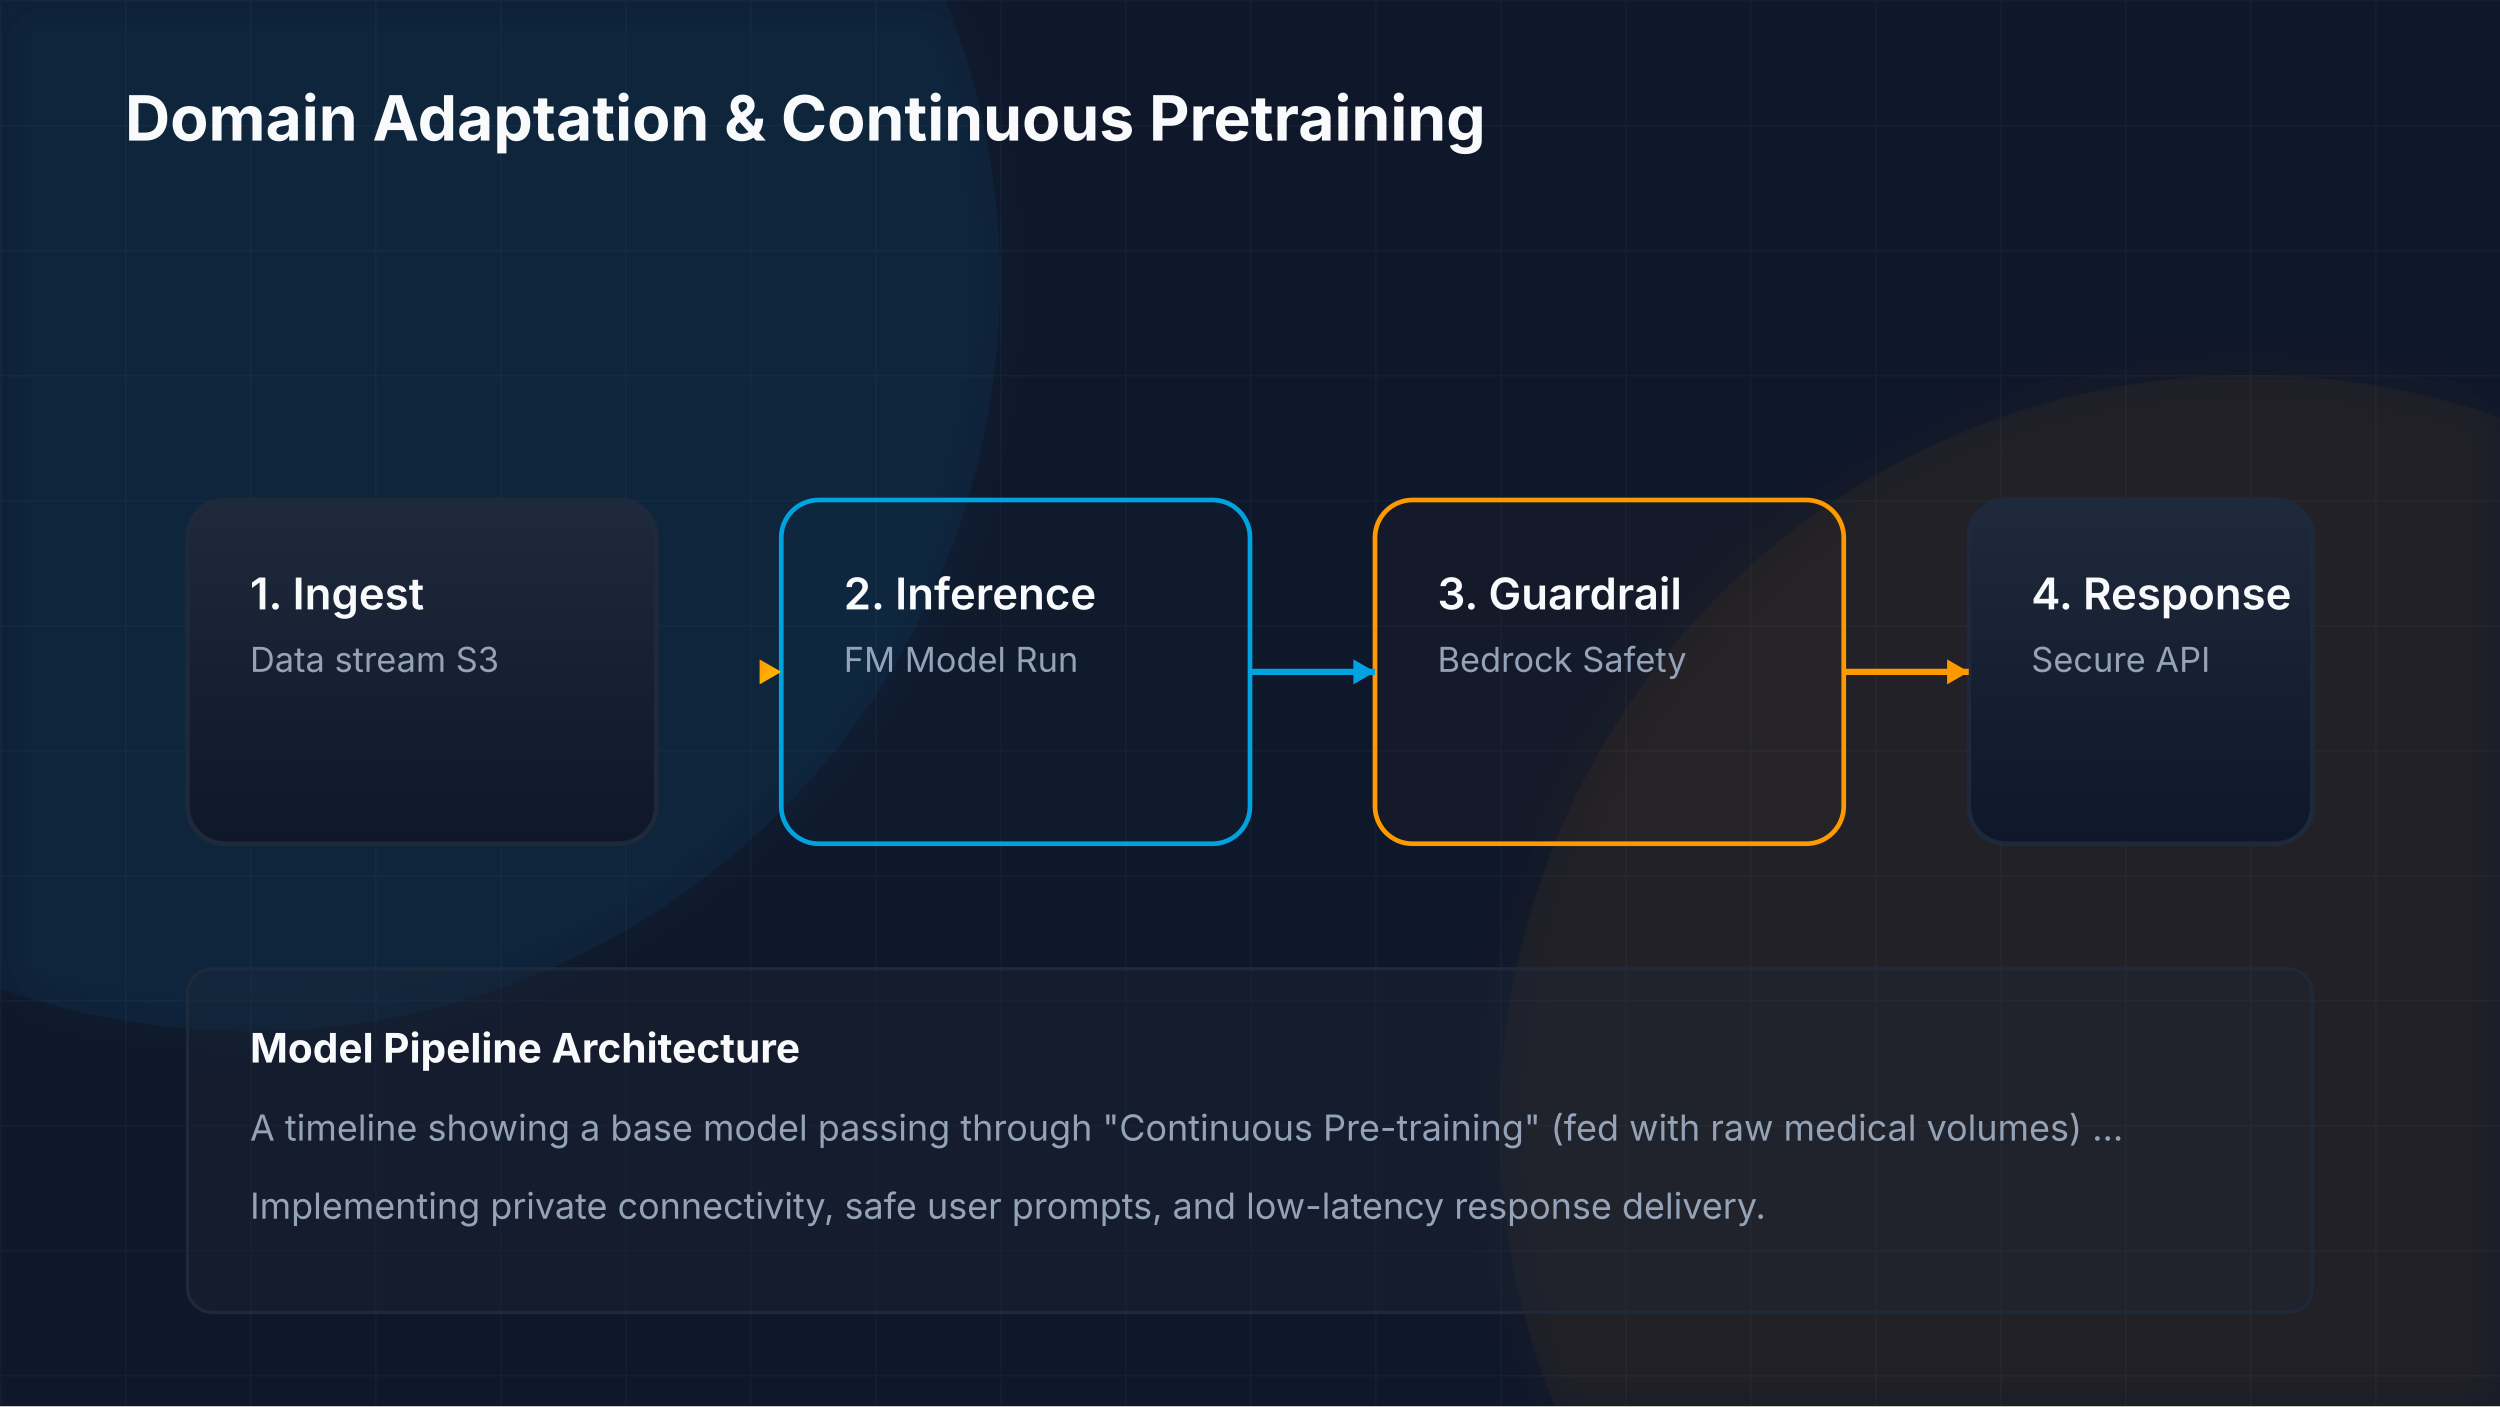
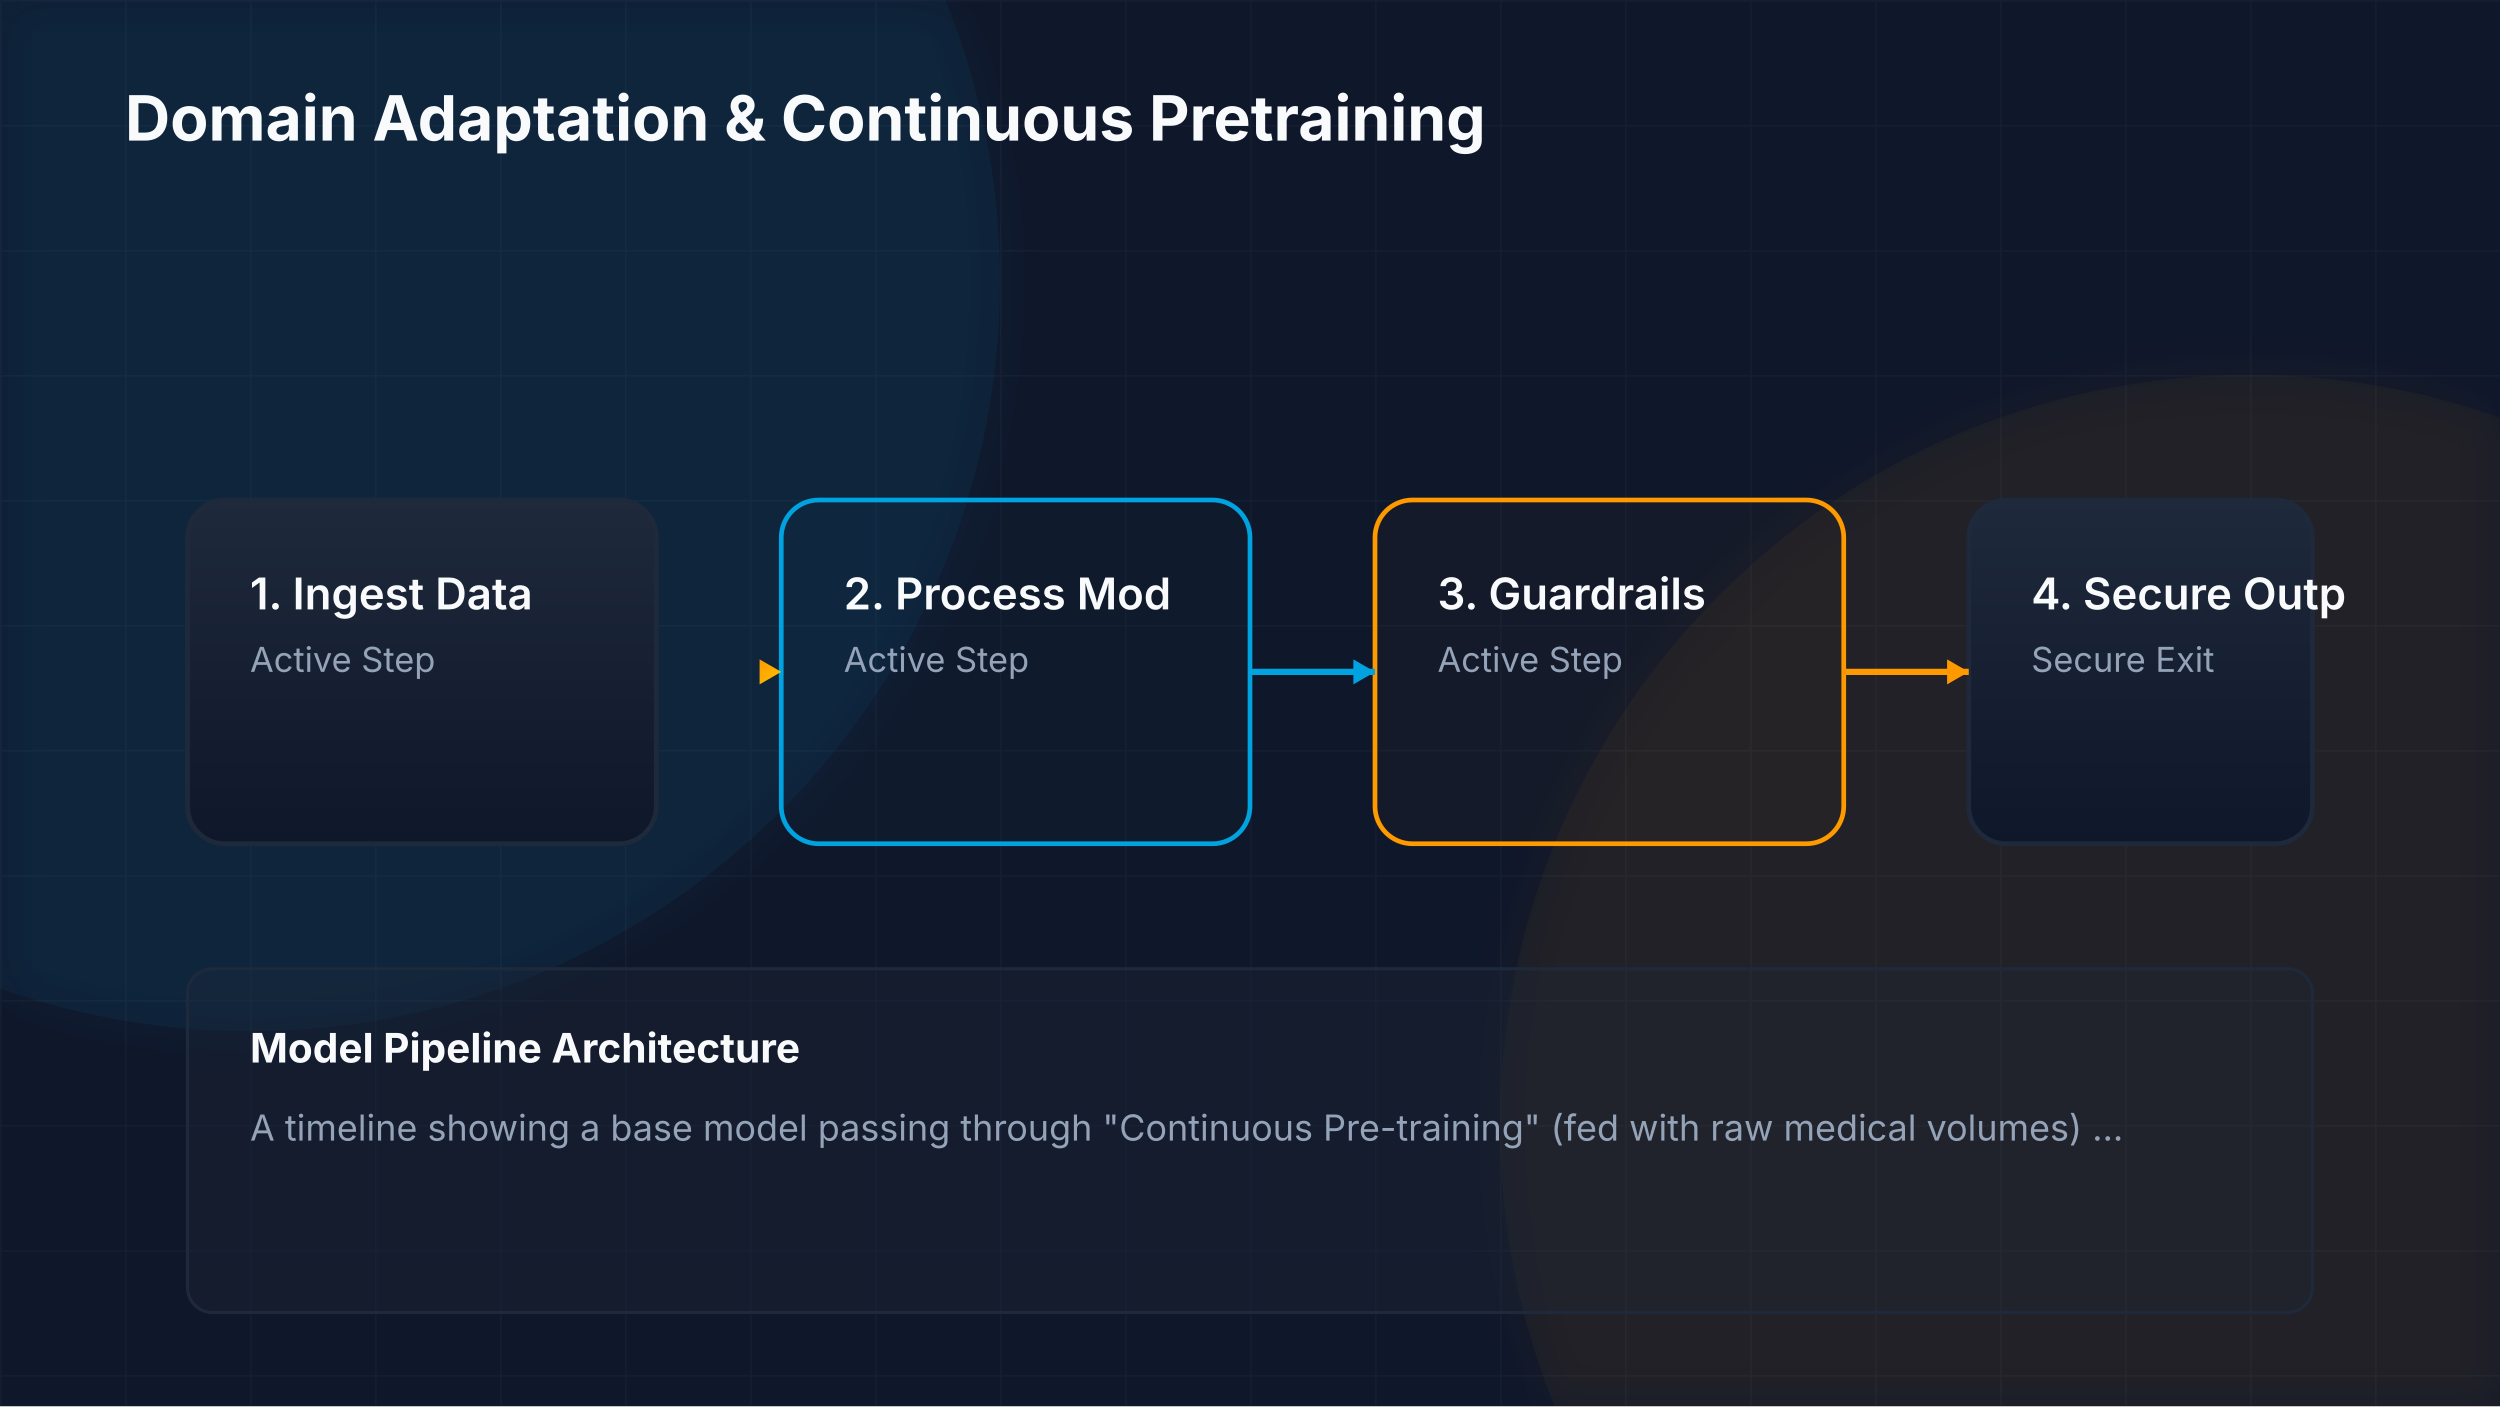
<svg xmlns="http://www.w3.org/2000/svg" viewBox="0 0 800 450" width="100%" height="100%">
  <defs>
    <linearGradient id="aws-orange" x1="0%" y1="0%" x2="100%" y2="100%">
      <stop offset="0%" stop-color="#FF9900" />
      <stop offset="100%" stop-color="#FFC400" />
    </linearGradient>
    <linearGradient id="cloud-blue" x1="0%" y1="0%" x2="100%" y2="100%">
      <stop offset="0%" stop-color="#00A3E0" />
      <stop offset="100%" stop-color="#1D70B8" />
    </linearGradient>
    <linearGradient id="success-green" x1="0%" y1="0%" x2="100%" y2="100%">
      <stop offset="0%" stop-color="#10B981" />
      <stop offset="100%" stop-color="#059669" />
    </linearGradient>
    <linearGradient id="alert-red" x1="0%" y1="0%" x2="100%" y2="100%">
      <stop offset="0%" stop-color="#EF4444" />
      <stop offset="100%" stop-color="#DC2626" />
    </linearGradient>
    <linearGradient id="warning-gold" x1="0%" y1="0%" x2="100%" y2="100%">
      <stop offset="0%" stop-color="#F59E0B" />
      <stop offset="100%" stop-color="#D97706" />
    </linearGradient>
    <linearGradient id="dark-card" x1="0%" y1="0%" x2="0%" y2="100%">
      <stop offset="0%" stop-color="#1E293B" />
      <stop offset="100%" stop-color="#0F172A" />
    </linearGradient>
    <linearGradient id="purple-glow" x1="0%" y1="0%" x2="100%" y2="100%">
      <stop offset="0%" stop-color="#8B5CF6" />
      <stop offset="100%" stop-color="#6D28D9" />
    </linearGradient>
    <filter id="glow-orange" x="-20%" y="-20%" width="140%" height="140%">
      <feGaussianBlur stdDeviation="8" result="blur" />
      <feComposite in="SourceGraphic" in2="blur" operator="over" />
    </filter>
    <filter id="glow-blue" x="-20%" y="-20%" width="140%" height="140%">
      <feGaussianBlur stdDeviation="8" result="blur" />
      <feComposite in="SourceGraphic" in2="blur" operator="over" />
    </filter>
    <pattern id="grid" width="40" height="40" patternUnits="userSpaceOnUse">
      <path d="M 40 0 L 0 0 0 40" fill="none" stroke="rgba(148, 163, 184, 0.05)" stroke-width="1" />
    </pattern>
  </defs>
  <rect width="800" height="450" fill="#0F172A" />
  <rect width="800" height="450" fill="url(#grid)" />
  <circle cx="80.0" cy="90.0" r="240.0" fill="rgba(0, 163, 224, 0.05)" filter="url(#glow-blue)" />
  <circle cx="720.0" cy="360.0" r="240.0" fill="rgba(255, 153, 0, 0.04)" filter="url(#glow-orange)" />
  <text x="40" y="45" font-family="Inter, system-ui, sans-serif" font-size="20" font-weight="700" fill="#F8FAFC">Domain Adaptation &amp; Continuous Pretraining</text>
  <rect x="60" y="160" width="150" height="110" rx="12" fill="url(#dark-card)" stroke="#1E293B" stroke-width="1.5" />
-   <text x="80" y="195" font-family="Inter, system-ui, sans-serif" font-size="14" font-weight="600" fill="#F8FAFC">1. Ingest</text>
-   <text x="80" y="215" font-family="Inter, system-ui, sans-serif" font-size="11" fill="#94A3B8">Data stream S3</text>
+   <text x="80" y="195" font-family="Inter, system-ui, sans-serif" font-size="14" font-weight="600" fill="#F8FAFC">1. Ingest Data</text>
+   <text x="80" y="215" font-family="Inter, system-ui, sans-serif" font-size="11" fill="#94A3B8">Active Step</text>
  <rect x="250" y="160" width="150" height="110" rx="12" fill="rgba(0,163,224,0.02)" stroke="#00A3E0" stroke-width="1.5" />
-   <text x="270" y="195" font-family="Inter, system-ui, sans-serif" font-size="14" font-weight="600" fill="#F8FAFC">2. Inference</text>
-   <text x="270" y="215" font-family="Inter, system-ui, sans-serif" font-size="11" fill="#94A3B8">FM Model Run</text>
+   <text x="270" y="195" font-family="Inter, system-ui, sans-serif" font-size="14" font-weight="600" fill="#F8FAFC">2. Process Mod</text>
+   <text x="270" y="215" font-family="Inter, system-ui, sans-serif" font-size="11" fill="#94A3B8">Active Step</text>
  <rect x="440" y="160" width="150" height="110" rx="12" fill="rgba(255,153,0,0.02)" stroke="#FF9900" stroke-width="1.5" />
-   <text x="460" y="195" font-family="Inter, system-ui, sans-serif" font-size="14" font-weight="600" fill="#F8FAFC">3. Guardrail</text>
-   <text x="460" y="215" font-family="Inter, system-ui, sans-serif" font-size="11" fill="#94A3B8">Bedrock Safety</text>
+   <text x="460" y="195" font-family="Inter, system-ui, sans-serif" font-size="14" font-weight="600" fill="#F8FAFC">3. Guardrails </text>
+   <text x="460" y="215" font-family="Inter, system-ui, sans-serif" font-size="11" fill="#94A3B8">Active Step</text>
  <rect x="630" y="160" width="110" height="110" rx="12" fill="url(#dark-card)" stroke="#1E293B" stroke-width="1.5" />
-   <text x="650" y="195" font-family="Inter, system-ui, sans-serif" font-size="14" font-weight="600" fill="#F8FAFC">4. Response</text>
-   <text x="650" y="215" font-family="Inter, system-ui, sans-serif" font-size="11" fill="#94A3B8">Secure API</text>
+   <text x="650" y="195" font-family="Inter, system-ui, sans-serif" font-size="14" font-weight="600" fill="#F8FAFC">4. Secure Outp</text>
+   <text x="650" y="215" font-family="Inter, system-ui, sans-serif" font-size="11" fill="#94A3B8">Secure Exit</text>
  <line x1="210" y1="215" x2="250" y2="215" stroke="url(#aws-orange)" stroke-width="2" />
  <path d="M 250 215 L 243.072 219.0 L 243.072 211.0 Z" fill="url(#aws-orange)" />
  <line x1="400" y1="215" x2="440" y2="215" stroke="#00A3E0" stroke-width="2" />
  <path d="M 440 215 L 433.072 219.0 L 433.072 211.0 Z" fill="#00A3E0" />
  <line x1="590" y1="215" x2="630" y2="215" stroke="#FF9900" stroke-width="2" />
  <path d="M 630 215 L 623.072 219.0 L 623.072 211.0 Z" fill="#FF9900" />
  <rect x="60" y="310" width="680" height="110" rx="8" fill="rgba(30,41,59,0.3)" stroke="#1E293B" stroke-width="1" />
  <text x="80" y="340" font-family="Inter, sans-serif" font-size="13" font-weight="700" fill="#F8FAFC">Model Pipeline Architecture</text>
  <text x="80" y="365" font-family="Inter, sans-serif" font-size="11.5" fill="#94A3B8">A timeline showing a base model passing through "Continuous Pre-training" (fed with raw medical volumes) ...</text>
-   <text x="80" y="390" font-family="Inter, sans-serif" font-size="11.5" fill="#94A3B8">Implementing private connectivity, safe user prompts, and low-latency response delivery.</text>
</svg>
